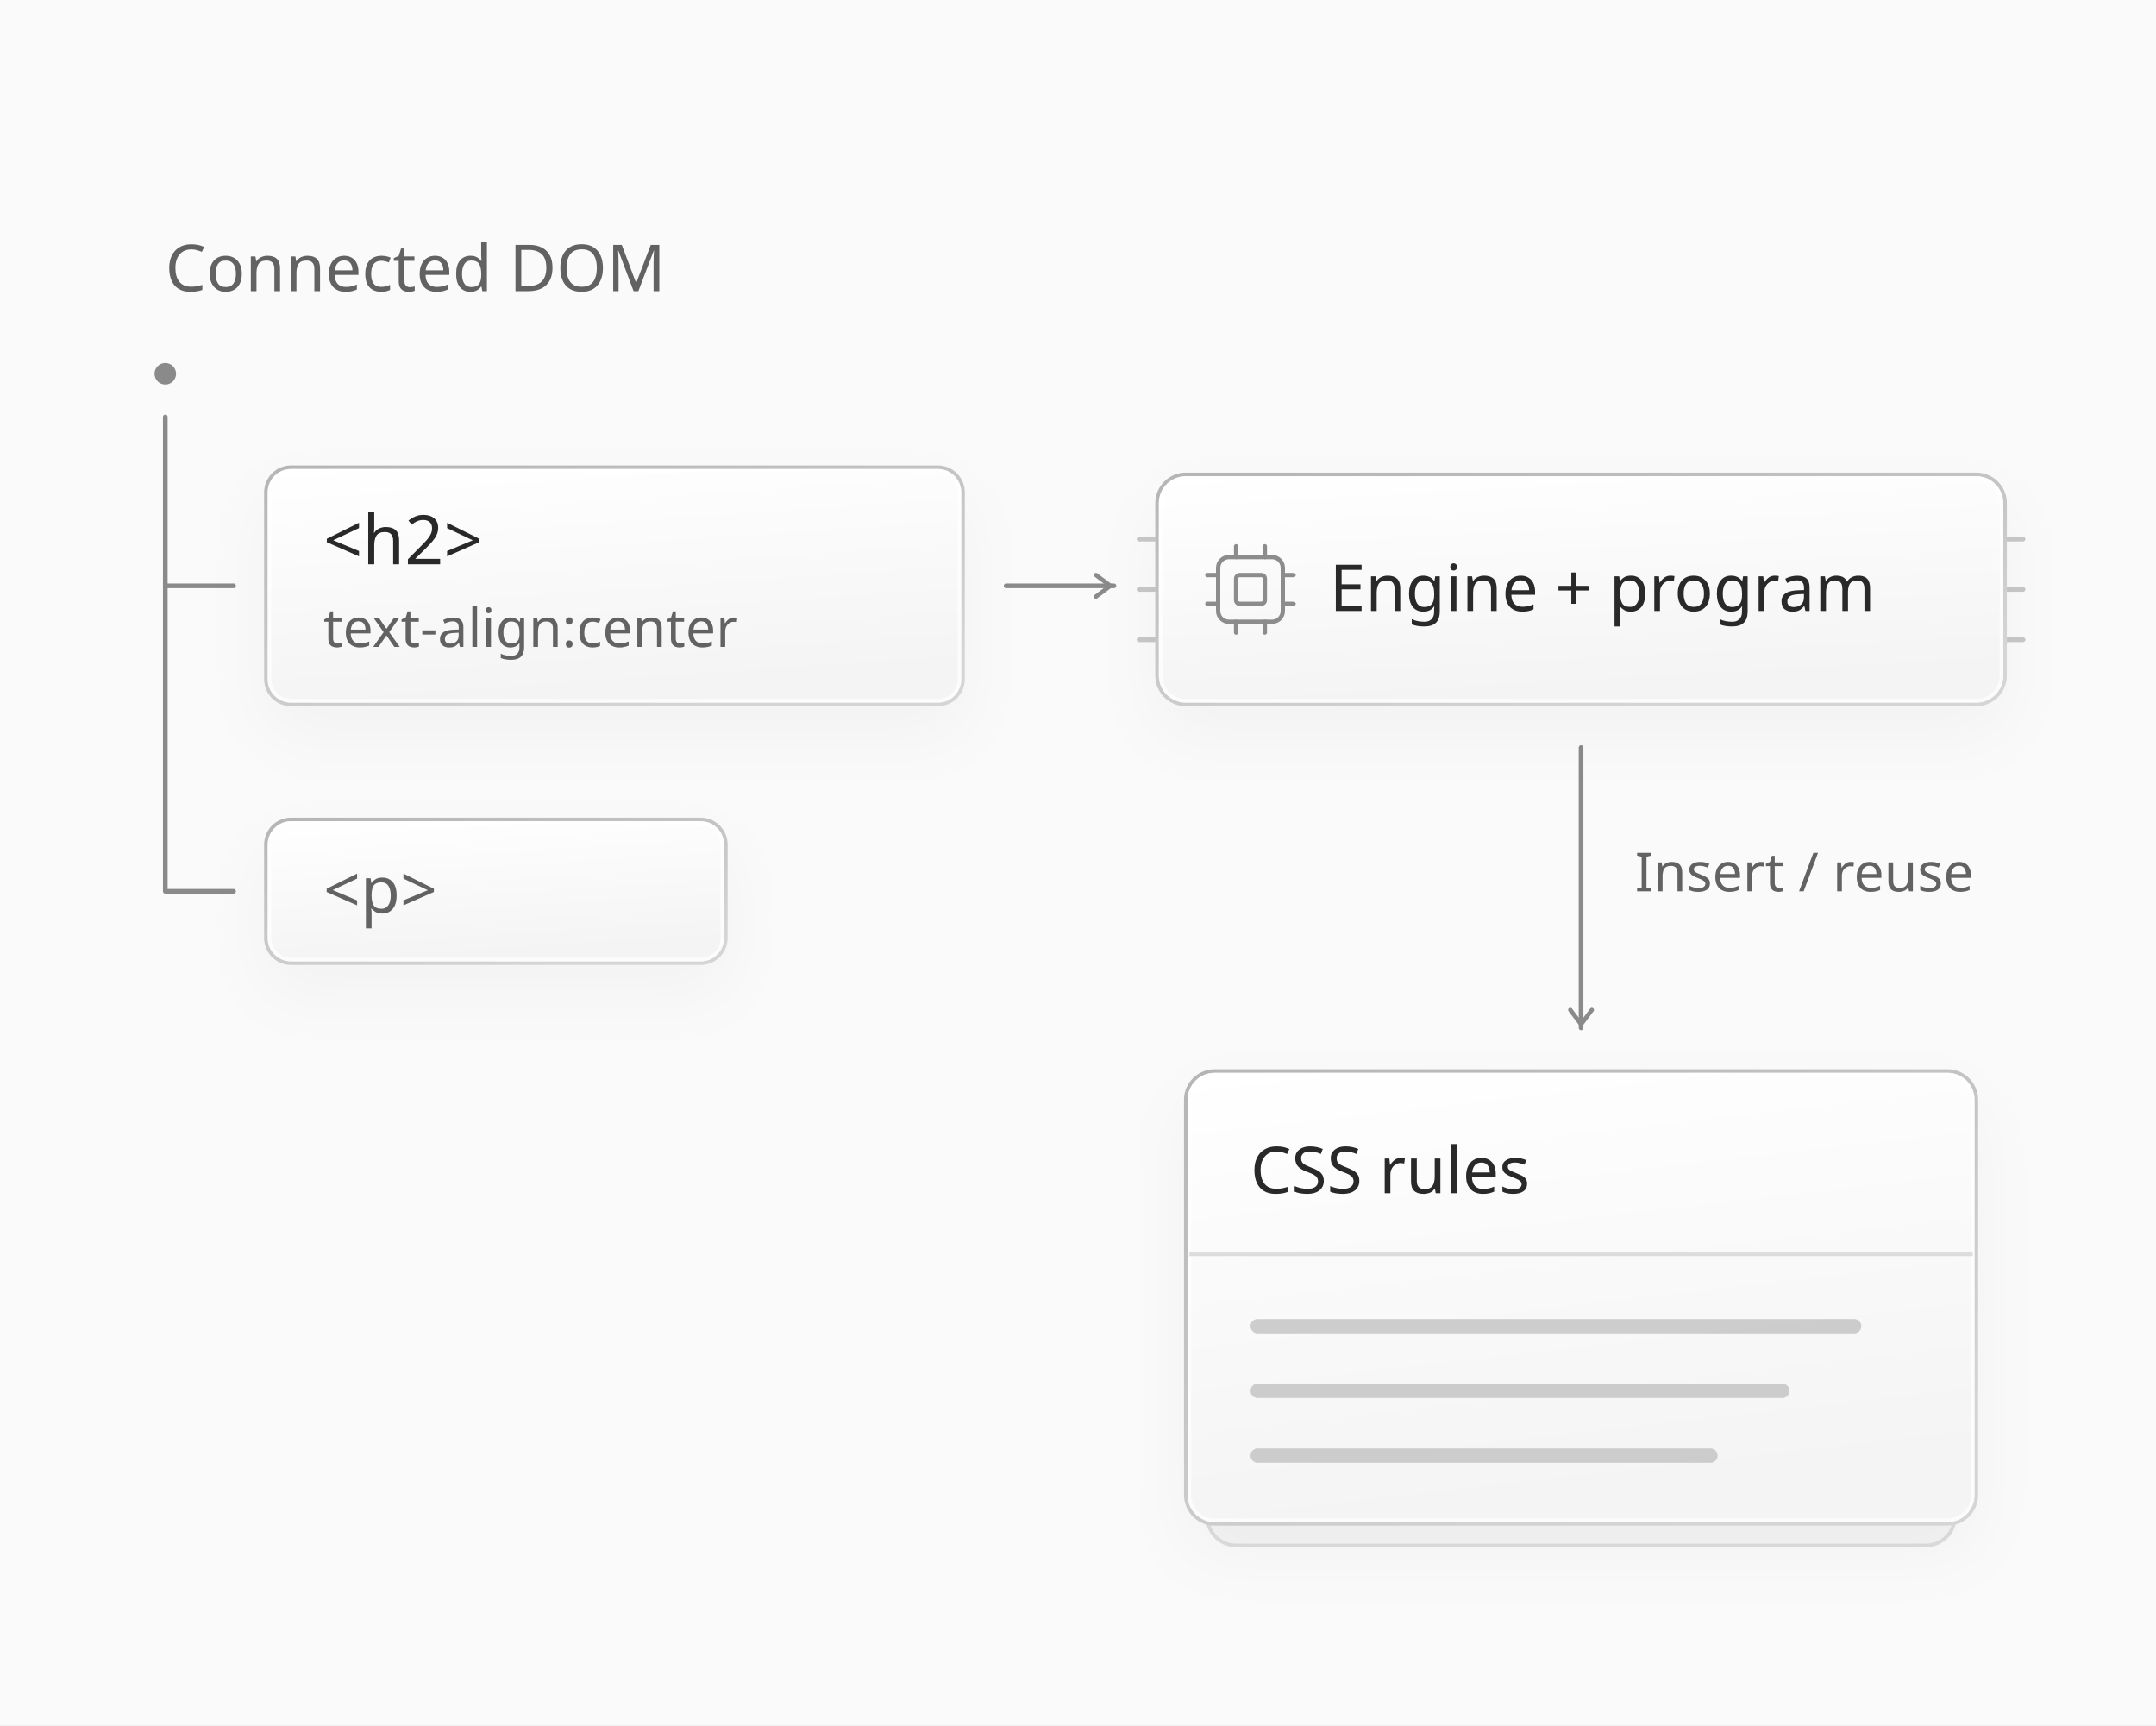
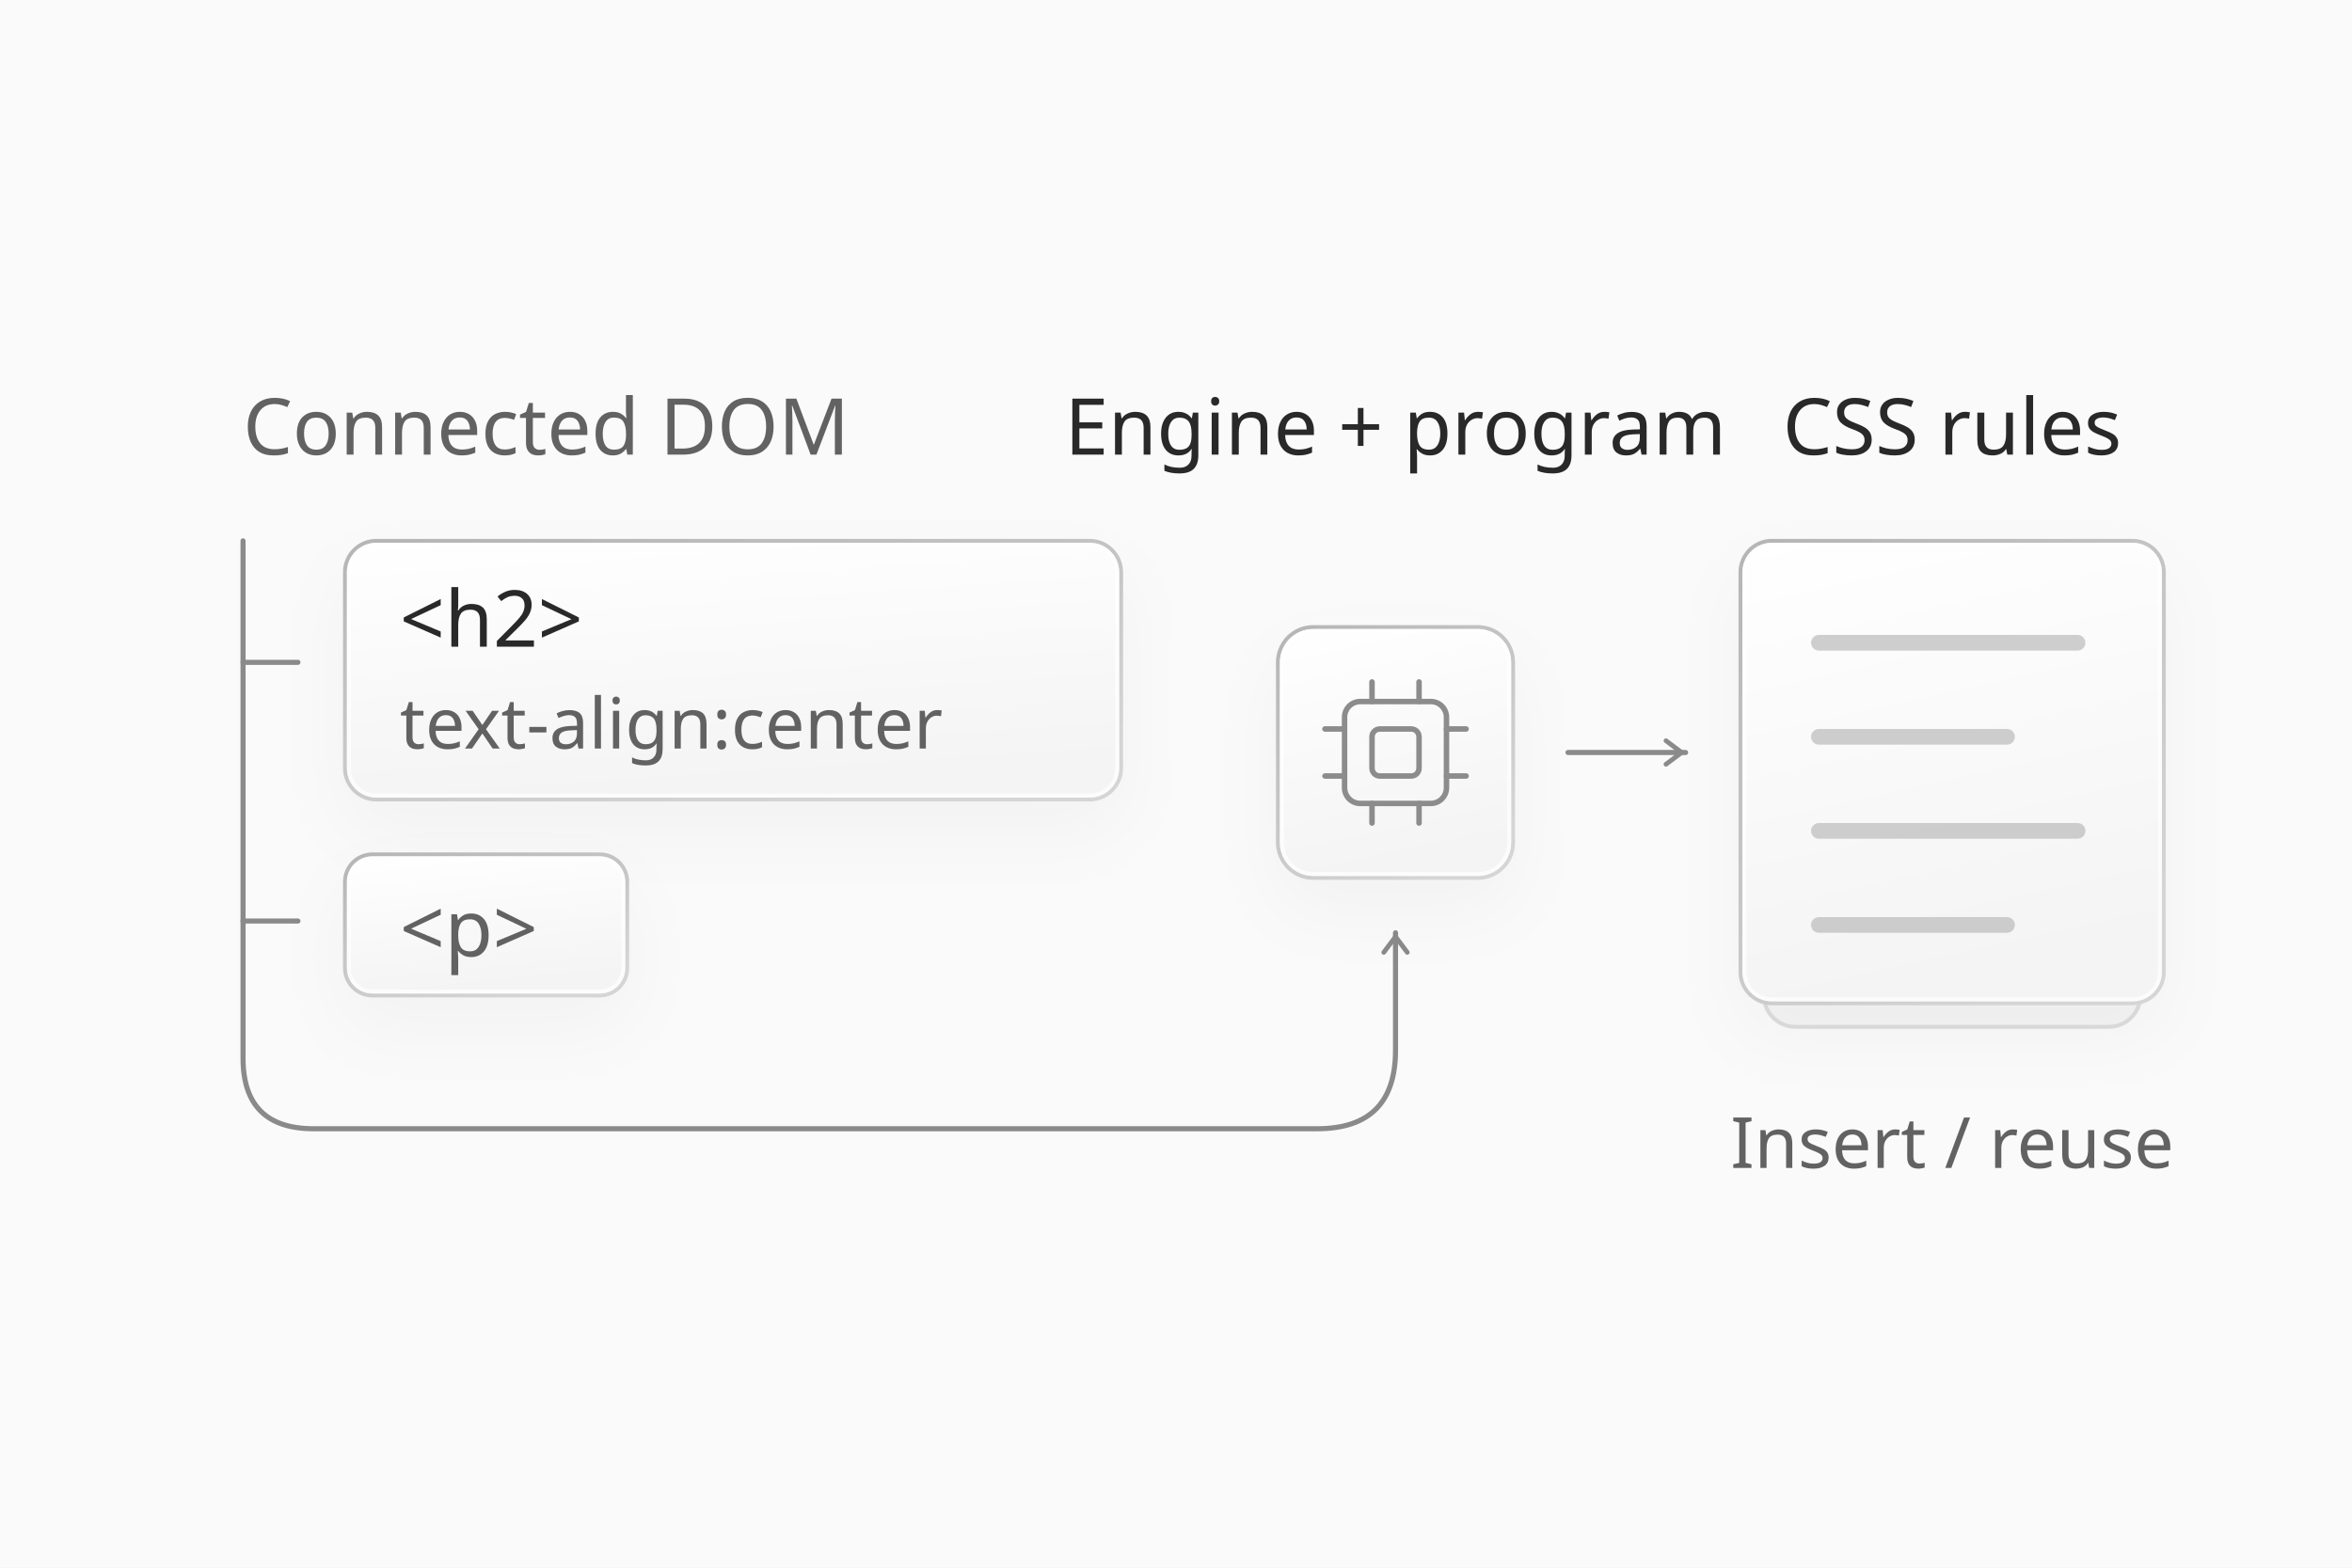
- <svg xmlns="http://www.w3.org/2000/svg" width="600" height="480" viewBox="0 0 600 480" role="img" aria-labelledby="title description" font-family="Geist, sans-serif">
+ <svg xmlns="http://www.w3.org/2000/svg" width="600" height="400" viewBox="0 0 600 400" role="img" aria-labelledby="title description" font-family="Geist, sans-serif">
  <defs>
    <linearGradient id="surface" x2=".2" y2="1">
      <stop stop-color="#ffffff" />
      <stop offset="1" stop-color="#f4f4f4" />
    </linearGradient>
    <linearGradient id="edge" x2=".65" y2="1">
      <stop stop-color="#b5b5b5" />
      <stop offset="1" stop-color="#d5d5d5" />
    </linearGradient>
    <filter id="shadow" x="-40%" y="-40%" width="180%" height="200%" color-interpolation-filters="sRGB">
      <feDropShadow dx="0" dy="1" stdDeviation="1" flood-color="#000000" flood-opacity=".04" />
      <feDropShadow dx="0" dy="8" stdDeviation="9" flood-color="#000000" flood-opacity=".035" />
    </filter>
    <marker id="arrow" viewBox="0 0 8 8" markerWidth="8" markerHeight="8" refX="7" refY="4" orient="auto" markerUnits="userSpaceOnUse">
      <path d="M2 1l4 3-4 3" fill="none" stroke="#8a8a8a" stroke-width="1.2" stroke-linecap="round" stroke-linejoin="round" />
    </marker>
  </defs>
-   <rect x="0" y="0" width="600" height="480" rx="0" fill="#fafafa" />
-   <g transform="translate(20 20)">
-     <text x="26" y="61" font-size="18" font-weight="500" fill="#626262">Connected DOM</text>
-     <circle cx="26" cy="84" r="3" fill="#8a8a8a" />
-     <path d="M26 96V228M26 143H45M26 228H45" fill="none" stroke="#8a8a8a" stroke-width="1.3" stroke-linecap="round" stroke-linejoin="round" />
-     <path d="M260 143H290" fill="none" stroke="#8a8a8a" stroke-width="1.3" stroke-linecap="round" stroke-linejoin="round" marker-end="url(#arrow)" />
-     <path d="M420 188V266" fill="none" stroke="#8a8a8a" stroke-width="1.3" stroke-linecap="round" stroke-linejoin="round" marker-end="url(#arrow)" />
-     <rect x="54" y="110" width="194" height="66" rx="7" fill="url(#surface)" stroke="url(#edge)" filter="url(#shadow)" />
-     <rect x="55" y="111" width="192" height="64" rx="6" fill="none" stroke="#ffffff" stroke-opacity=".7" />
-     <text x="70" y="137" font-size="19" font-weight="500" fill="#292929">&lt;h2&gt;</text>
-     <text x="70" y="160" font-size="15" font-weight="400" fill="#626262">text-align:center</text>
-     <rect x="54" y="208" width="128" height="40" rx="7" fill="url(#surface)" stroke="url(#edge)" filter="url(#shadow)" />
-     <rect x="55" y="209" width="126" height="38" rx="6" fill="none" stroke="#ffffff" stroke-opacity=".7" />
-     <text x="70" y="234" font-size="18" font-weight="400" fill="#626262">&lt;p&gt;</text>
-     <g>
-       <path d="M297 130h5m236 0h5" fill="none" stroke="#8a8a8a" stroke-width="1.3" stroke-linecap="round" stroke-linejoin="round" stroke-opacity=".45" />
-       <path d="M297 144h5m236 0h5" fill="none" stroke="#8a8a8a" stroke-width="1.3" stroke-linecap="round" stroke-linejoin="round" stroke-opacity=".45" />
-       <path d="M297 158h5m236 0h5" fill="none" stroke="#8a8a8a" stroke-width="1.3" stroke-linecap="round" stroke-linejoin="round" stroke-opacity=".45" />
-       <rect x="302" y="112" width="236" height="64" rx="8" fill="url(#surface)" stroke="url(#edge)" filter="url(#shadow)" />
-       <rect x="303" y="113" width="234" height="62" rx="7" fill="none" stroke="#ffffff" stroke-opacity=".7" />
-       <g transform="translate(318 134)" stroke="#8c8c8c" stroke-width="1.2" fill="none" stroke-linecap="round">
-         <rect x="1" y="1" width="18" height="18" rx="3" />
-         <rect x="6" y="6" width="8" height="8" rx="1" />
-         <path d="M6-2v3m8-3v3M6 19v3m8-3v3M-2 6h3m-3 8h3M19 6h3m-3 8h3" />
+   <rect x="0" y="0" width="600" height="400" rx="0" fill="#fafafa" />
+   <g transform="translate(0 0)">
+     <g transform="translate(0 24)">
+       <text x="62" y="92" font-size="20" font-weight="500" fill="#626262">Connected DOM</text>
+       <path d="M62 114V246Q62 264 80 264H336Q356 264 356 244V214" fill="none" stroke="#8a8a8a" stroke-width="1.3" stroke-linecap="round" stroke-linejoin="round" marker-end="url(#arrow)" />
+       <path d="M62 145H76M62 211H76" fill="none" stroke="#8a8a8a" stroke-width="1.3" stroke-linecap="round" stroke-linejoin="round" />
+       <rect x="88" y="114" width="198" height="66" rx="8" fill="url(#surface)" stroke="url(#edge)" filter="url(#shadow)" />
+       <rect x="89" y="115" width="196" height="64" rx="7" fill="none" stroke="#ffffff" stroke-opacity=".7" />
+       <text x="102" y="141" font-size="20" font-weight="500" fill="#292929">&lt;h2&gt;</text>
+       <text x="102" y="167" font-size="18" font-weight="400" fill="#626262">text-align:center</text>
+       <rect x="88" y="194" width="72" height="36" rx="7" fill="url(#surface)" stroke="url(#edge)" filter="url(#shadow)" />
+       <rect x="89" y="195" width="70" height="34" rx="6" fill="none" stroke="#ffffff" stroke-opacity=".7" />
+       <text x="102" y="220" font-size="20" font-weight="400" fill="#626262">&lt;p&gt;</text>
+       <rect x="326" y="136" width="60" height="64" rx="9" fill="url(#surface)" stroke="url(#edge)" filter="url(#shadow)" />
+       <rect x="327" y="137" width="58" height="62" rx="8" fill="none" stroke="#ffffff" stroke-opacity=".7" />
+       <g transform="translate(343 155)" fill="none" stroke="#8c8c8c" stroke-width="1.4" stroke-linecap="round" stroke-linejoin="round">
+         <rect width="26" height="26" rx="4" />
+         <rect x="7" y="7" width="12" height="12" rx="2" />
+         <path d="M7-5v5m12-5v5M7 26v5m12-5v5M-5 7h5m-5 12h5M26 7h5m-5 12h5" />
      </g>
-       <text x="350" y="150" font-size="18" font-weight="500" fill="#292929">Engine + program</text>
-     </g>
-     <text x="435" y="228" font-size="15" font-weight="400" fill="#626262">Insert / reuse</text>
-     <g>
-       <rect x="316" y="284" width="208" height="126" rx="8" fill="#f4f4f4" stroke="#dcdcdc" />
-       <rect x="310" y="278" width="220" height="126" rx="8" fill="url(#surface)" stroke="url(#edge)" filter="url(#shadow)" />
-       <rect x="311" y="279" width="218" height="124" rx="7" fill="none" stroke="#ffffff" stroke-opacity=".7" />
-       <text x="328" y="312" font-size="18" font-weight="500" fill="#292929">CSS rules</text>
-       <path d="M311 329H529" stroke="#dcdcdc" />
-       <rect x="328" y="347" width="170" height="4" rx="2" fill="#b6b6b6" opacity=".65" />
-       <rect x="328" y="365" width="150" height="4" rx="2" fill="#b6b6b6" opacity=".65" />
-       <rect x="328" y="383" width="130" height="4" rx="2" fill="#b6b6b6" opacity=".65" />
+       <text x="356" y="92" font-size="20" font-weight="500" fill="#292929" text-anchor="middle">Engine + program</text>
+       <text x="498" y="92" font-size="20" font-weight="500" fill="#292929" text-anchor="middle">CSS rules</text>
+       <rect x="450" y="120" width="96" height="118" rx="8" fill="#f4f4f4" stroke="#dcdcdc" />
+       <rect x="444" y="114" width="108" height="118" rx="8" fill="url(#surface)" stroke="url(#edge)" filter="url(#shadow)" />
+       <rect x="445" y="115" width="106" height="116" rx="7" fill="none" stroke="#ffffff" stroke-opacity=".7" />
+       <rect x="462" y="138" width="70" height="4" rx="2" fill="#b6b6b6" opacity=".65" />
+       <rect x="462" y="162" width="52" height="4" rx="2" fill="#b6b6b6" opacity=".65" />
+       <rect x="462" y="186" width="70" height="4" rx="2" fill="#b6b6b6" opacity=".65" />
+       <rect x="462" y="210" width="52" height="4" rx="2" fill="#b6b6b6" opacity=".65" />
+       <path d="M400 168H430" fill="none" stroke="#8a8a8a" stroke-width="1.3" stroke-linecap="round" stroke-linejoin="round" marker-end="url(#arrow)" />
+       <text x="498" y="274" font-size="18" font-weight="400" fill="#626262" text-anchor="middle">Insert / reuse</text>
    </g>
  </g>
</svg>
